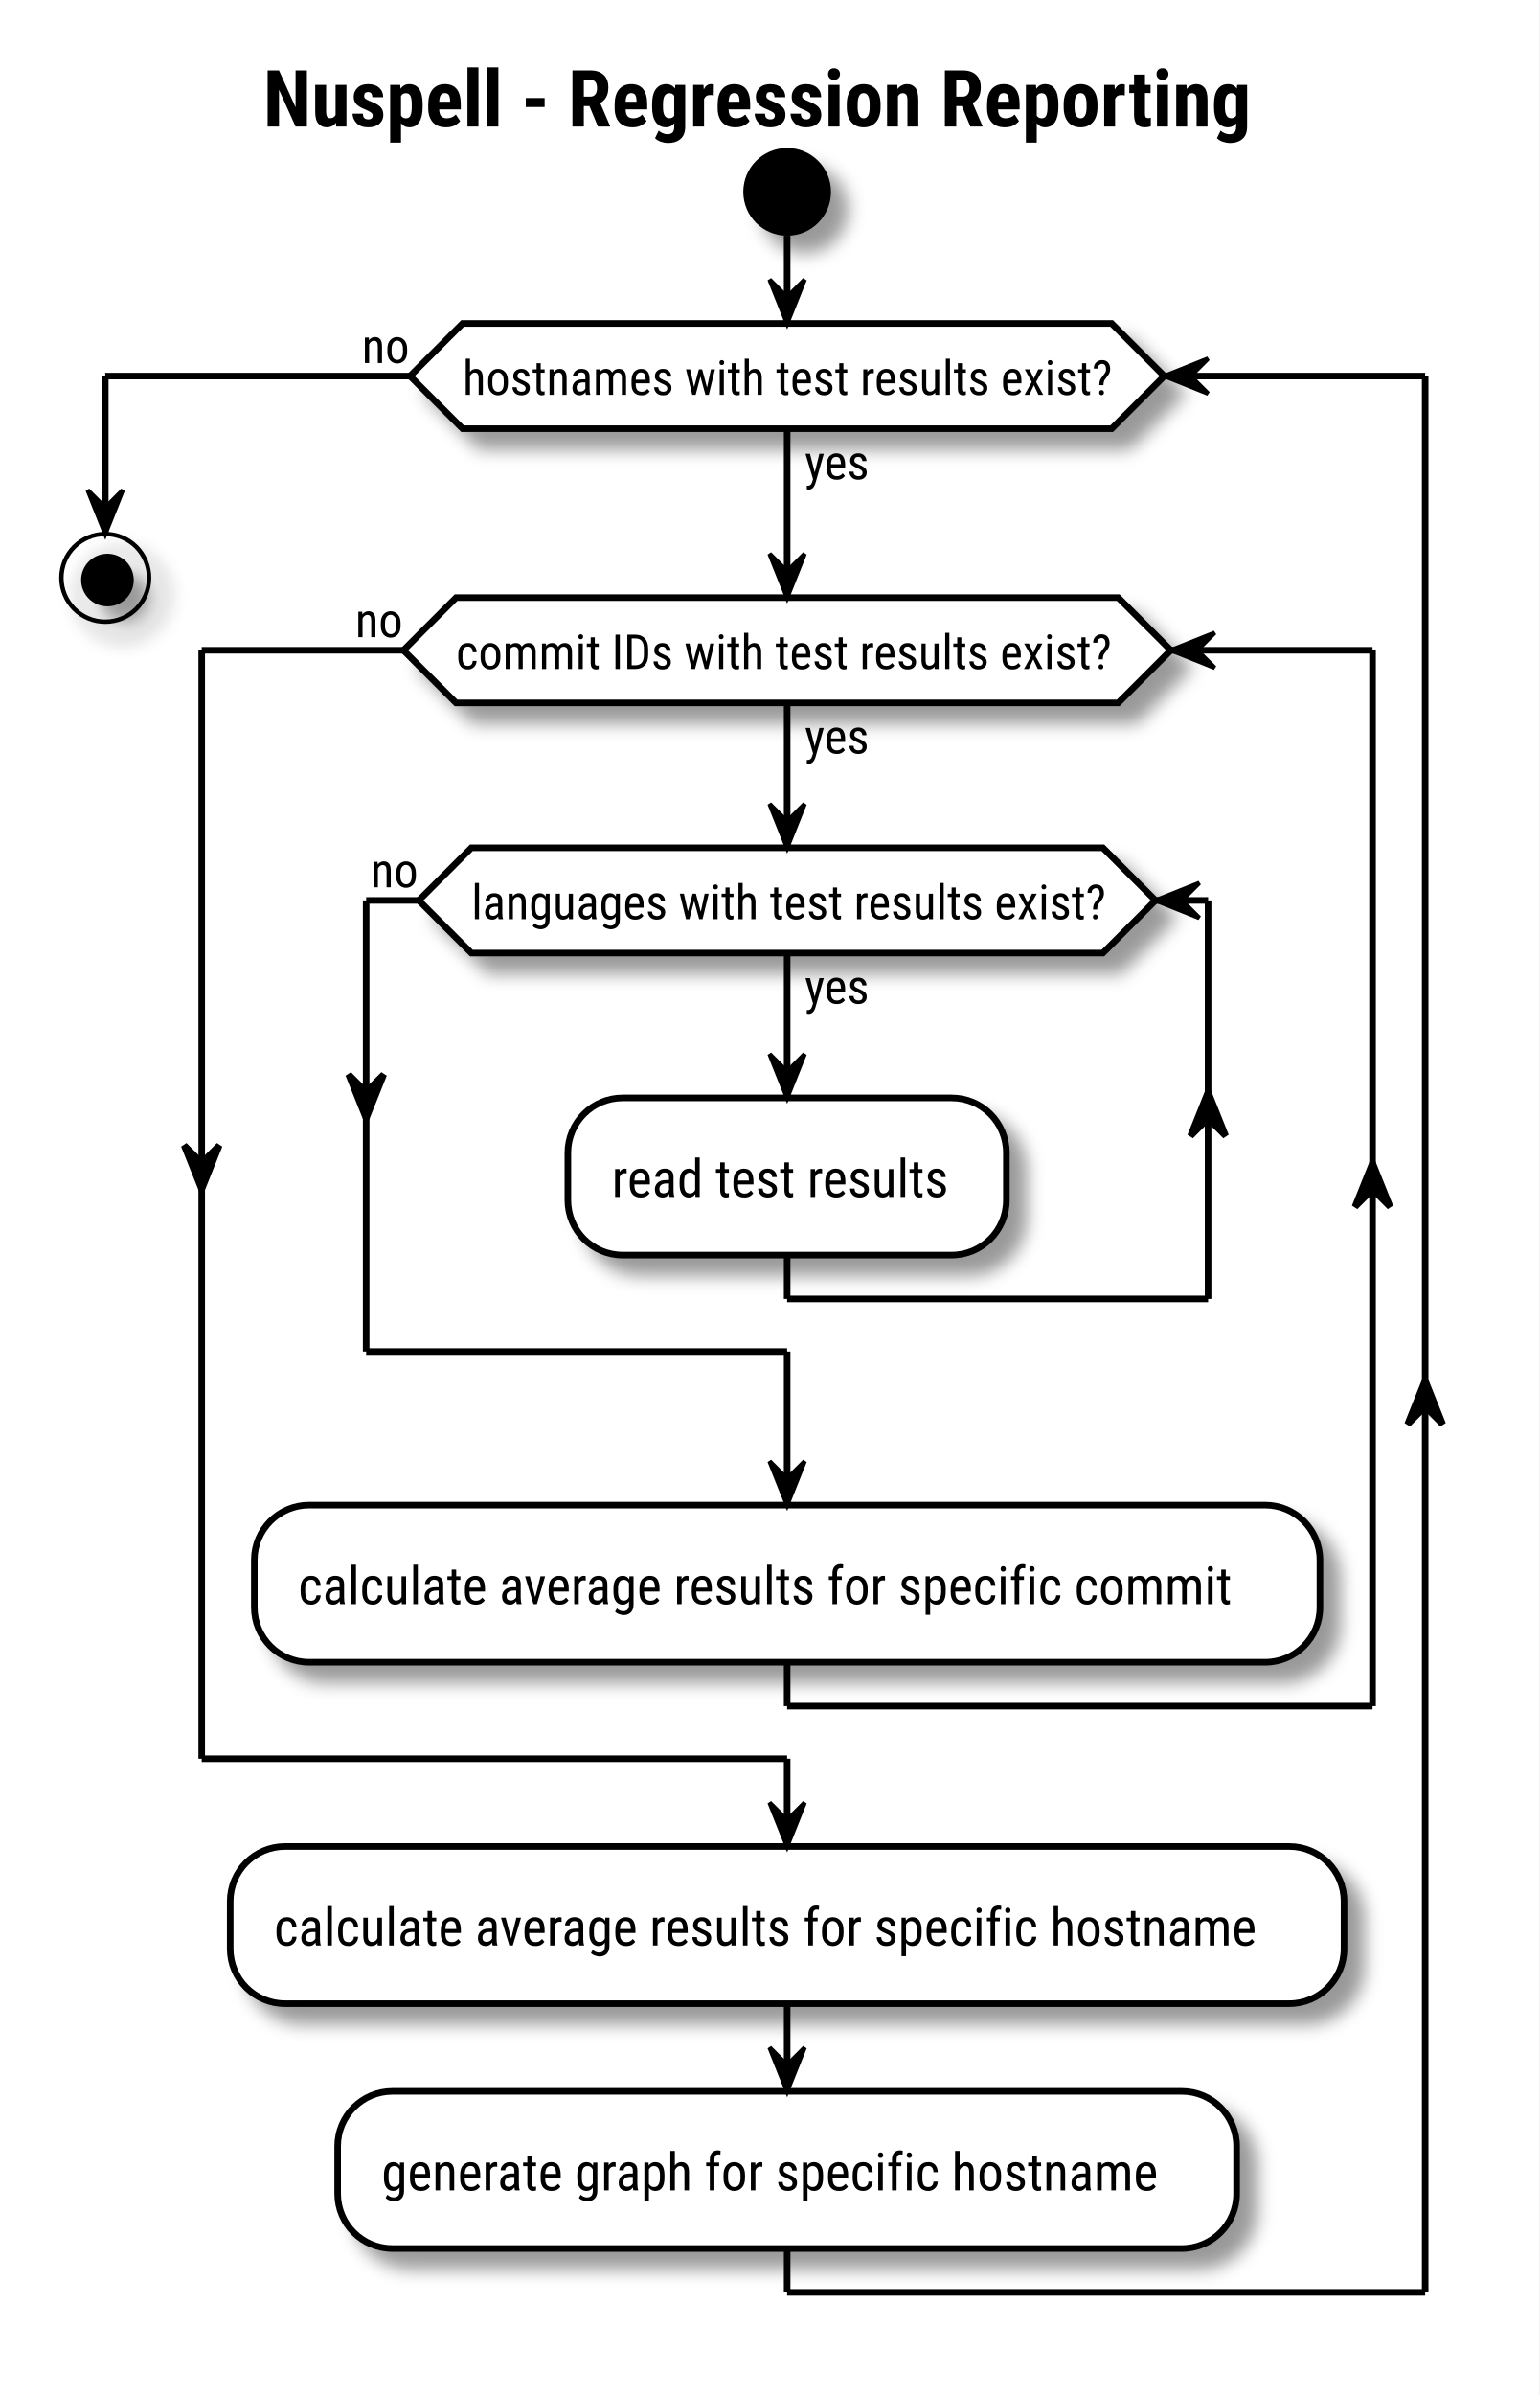
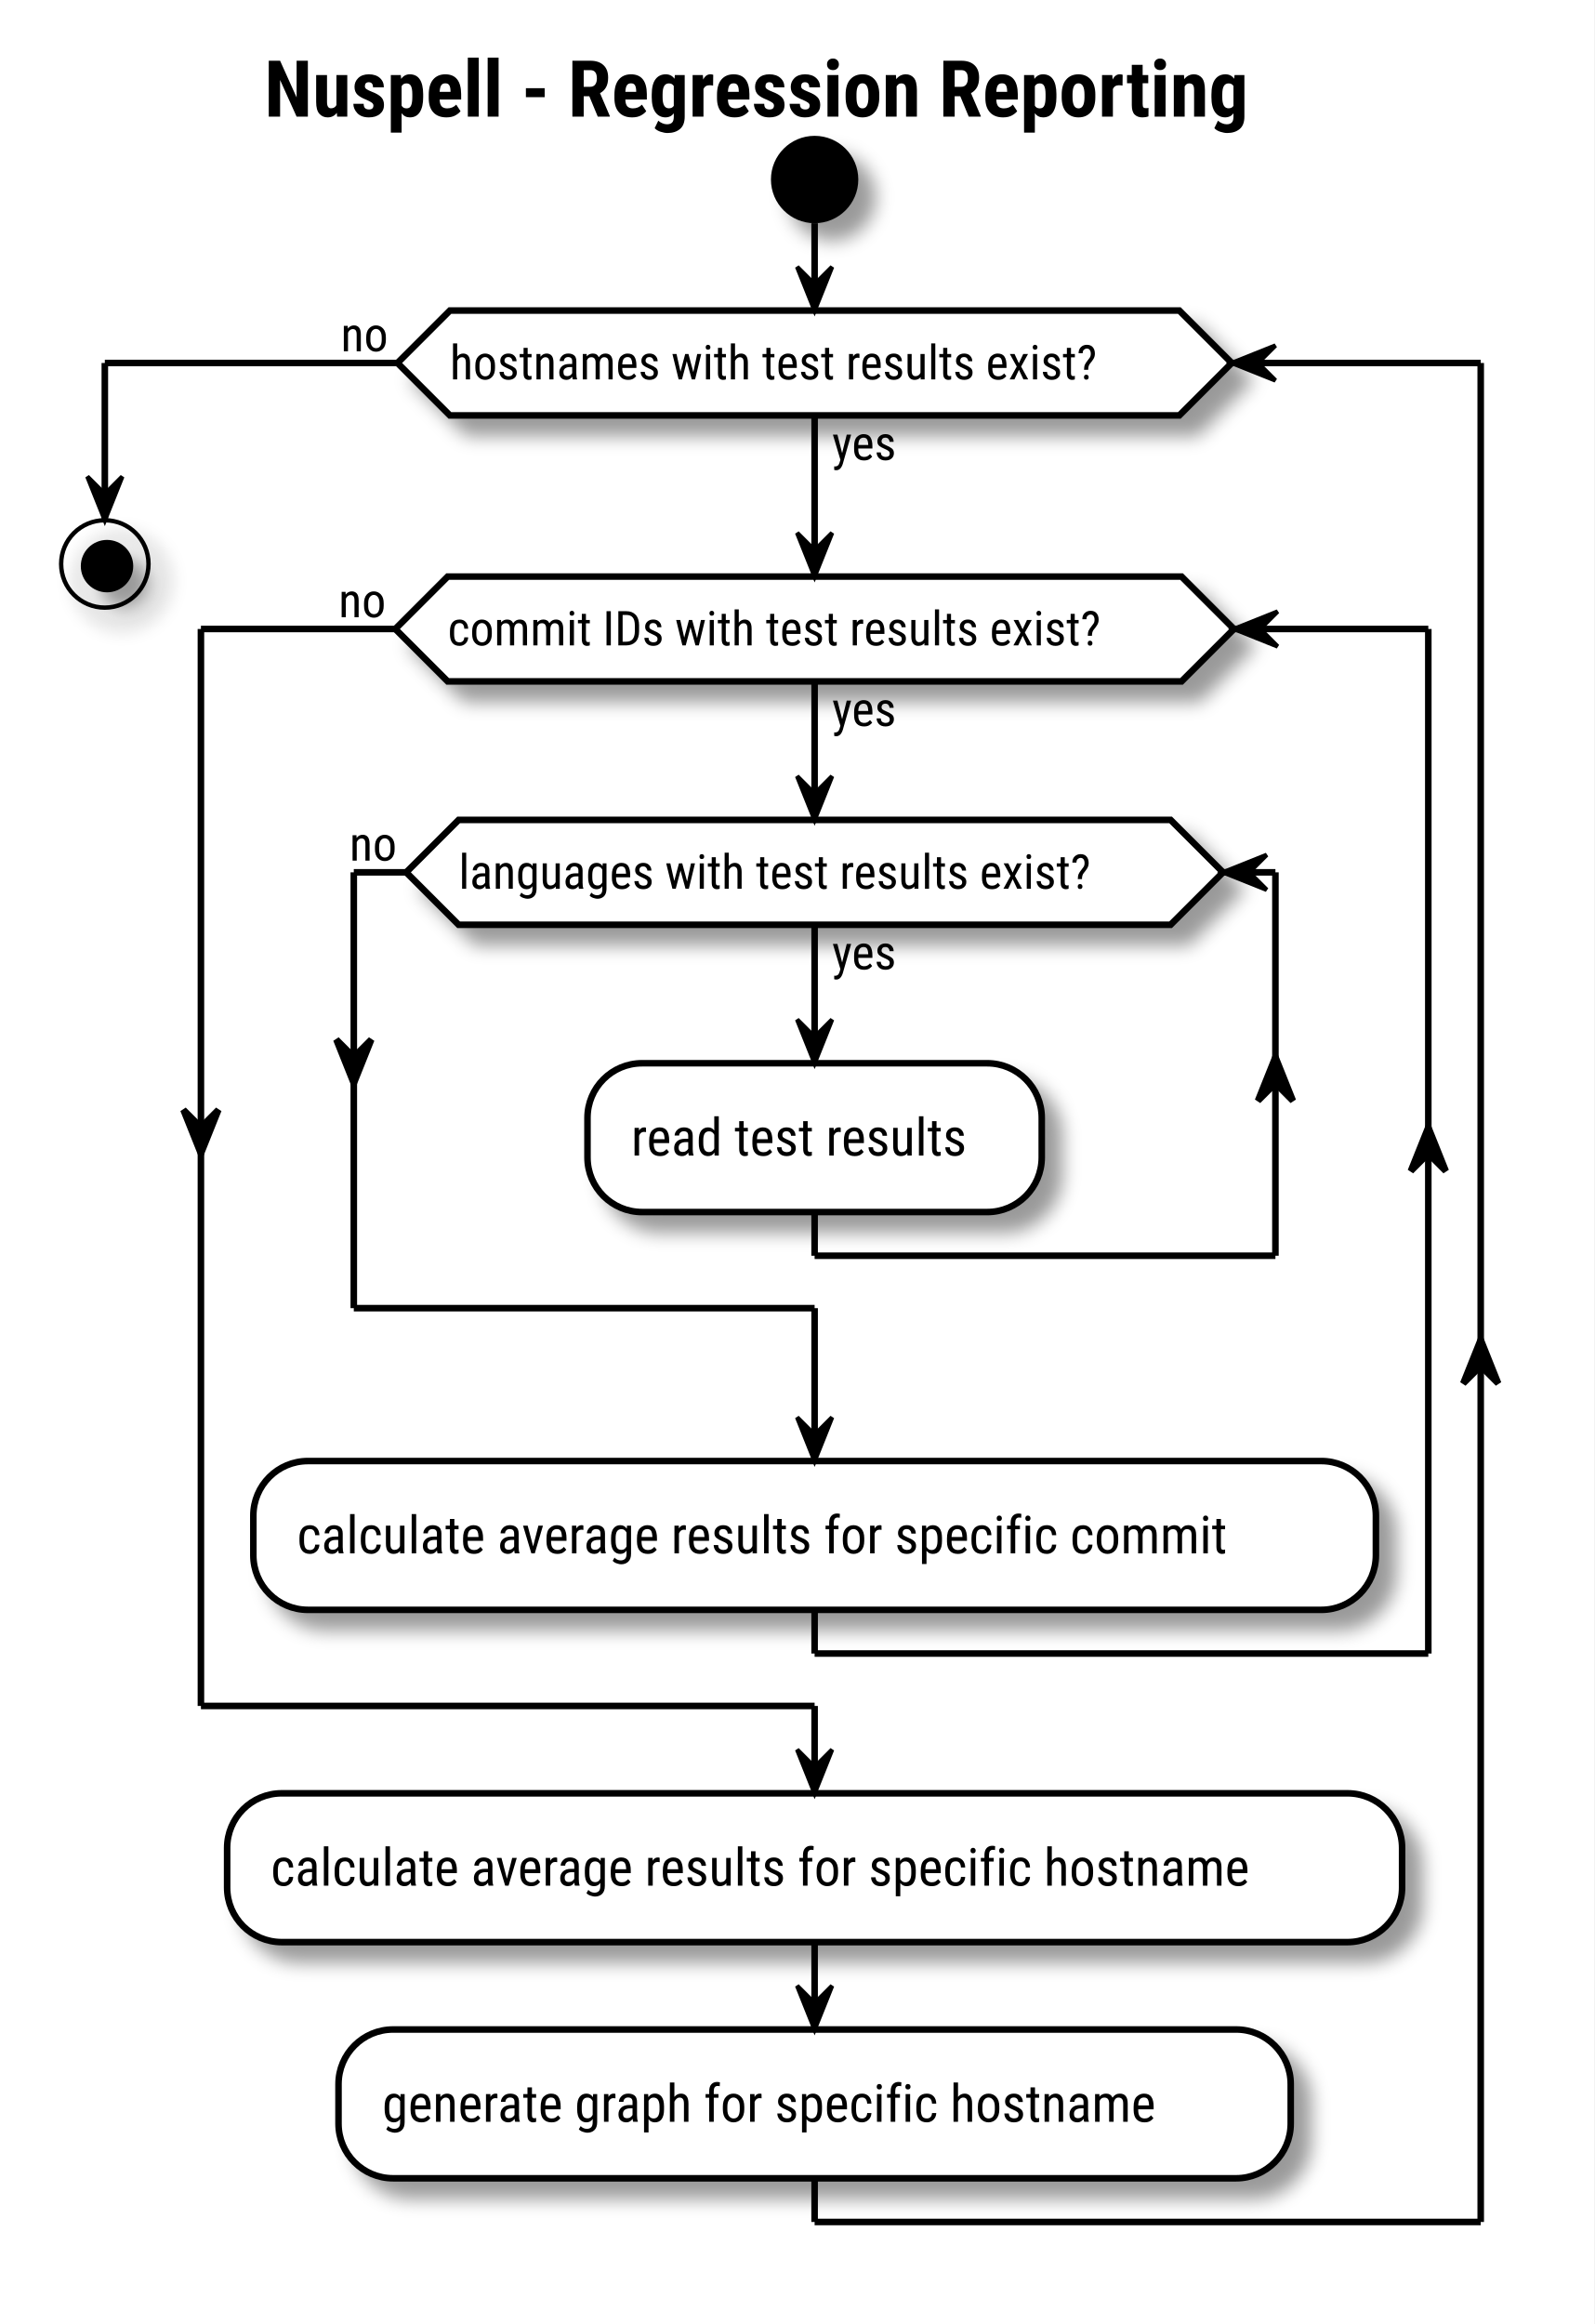
- <svg xmlns="http://www.w3.org/2000/svg" contentScriptType="application/ecmascript" contentStyleType="text/css" height="546px" preserveAspectRatio="none" style="width:351px;height:546px;" version="1.1" viewBox="0 0 351 546" width="351px" zoomAndPan="magnify">
+ <svg xmlns="http://www.w3.org/2000/svg" contentScriptType="application/ecmascript" contentStyleType="text/css" height="532px" preserveAspectRatio="none" style="width:365px;height:532px;" version="1.1" viewBox="0 0 365 532" width="365px" zoomAndPan="magnify">
  <defs>
    <linearGradient id="gn96x2hisgvcu0" x1="0%" x2="100%" y1="50%" y2="50%">
      <stop offset="0%" stop-color="#FFFFFF" />
      <stop offset="100%" stop-color="#FFFFFF" />
    </linearGradient>
    <filter height="300%" id="fn96x2hisgvcu" width="300%" x="-1" y="-1">
      <feGaussianBlur result="blurOut" stdDeviation="2.0" />
      <feColorMatrix in="blurOut" result="blurOut2" type="matrix" values="0 0 0 0 0 0 0 0 0 0 0 0 0 0 0 0 0 0 .4 0" />
      <feOffset dx="4.0" dy="4.0" in="blurOut2" result="blurOut3" />
      <feBlend in="SourceGraphic" in2="blurOut3" mode="normal" />
    </filter>
  </defs>
  <g>
-     <rect fill="url(#gn96x2hisgvcu0)" height="546" style="stroke: none; stroke-width: 1.0;" width="351" x="0" y="0" />
-     <text fill="#000000" font-family="Roboto Condensed" font-size="18" font-weight="bold" lengthAdjust="spacingAndGlyphs" textLength="229" x="60" y="28.861">Nuspell - Regression Reporting</text>
-     <ellipse cx="179.5" cy="43.739" fill="#000000" filter="url(#fn96x2hisgvcu)" rx="10" ry="10" style="stroke: none; stroke-width: 1.0;" />
-     <rect fill="#FFFFFF" filter="url(#fn96x2hisgvcu)" height="35.826" rx="12.5" ry="12.5" style="stroke: #000000; stroke-width: 1.5;" width="100" x="129.5" y="250.299" />
-     <text fill="#000000" font-family="Roboto Condensed" font-size="12" lengthAdjust="spacingAndGlyphs" textLength="80" x="139.5" y="272.873">read test results</text>
-     <polygon fill="#FFFFFF" filter="url(#fn96x2hisgvcu)" points="107.5,193.273,251.5,193.273,263.5,205.273,251.5,217.273,107.5,217.273,95.5,205.273,107.5,193.273" style="stroke: #000000; stroke-width: 1.5;" />
-     <text fill="#000000" font-family="Roboto Condensed" font-size="11" lengthAdjust="spacingAndGlyphs" textLength="15" x="183.5" y="228.799">yes</text>
-     <text fill="#000000" font-family="Roboto Condensed" font-size="11" lengthAdjust="spacingAndGlyphs" textLength="144" x="107.5" y="209.546">languages with test results exist?</text>
-     <text fill="#000000" font-family="Roboto Condensed" font-size="11" lengthAdjust="spacingAndGlyphs" textLength="11" x="84.5" y="202.292">no</text>
-     <rect fill="#FFFFFF" filter="url(#fn96x2hisgvcu)" height="35.826" rx="12.5" ry="12.5" style="stroke: #000000; stroke-width: 1.5;" width="243" x="58" y="343.125" />
-     <text fill="#000000" font-family="Roboto Condensed" font-size="12" lengthAdjust="spacingAndGlyphs" textLength="223" x="68" y="365.7">calculate average results for specific commit</text>
-     <polygon fill="#FFFFFF" filter="url(#fn96x2hisgvcu)" points="104,136.247,255,136.247,267,148.247,255,160.247,104,160.247,92,148.247,104,136.247" style="stroke: #000000; stroke-width: 1.5;" />
-     <text fill="#000000" font-family="Roboto Condensed" font-size="11" lengthAdjust="spacingAndGlyphs" textLength="15" x="183.5" y="171.773">yes</text>
-     <text fill="#000000" font-family="Roboto Condensed" font-size="11" lengthAdjust="spacingAndGlyphs" textLength="151" x="104" y="152.519">commit IDs with test results exist?</text>
-     <text fill="#000000" font-family="Roboto Condensed" font-size="11" lengthAdjust="spacingAndGlyphs" textLength="11" x="81" y="145.266">no</text>
-     <rect fill="#FFFFFF" filter="url(#fn96x2hisgvcu)" height="35.826" rx="12.5" ry="12.5" style="stroke: #000000; stroke-width: 1.5;" width="254" x="52.5" y="420.952" />
-     <text fill="#000000" font-family="Roboto Condensed" font-size="12" lengthAdjust="spacingAndGlyphs" textLength="234" x="62.5" y="443.526">calculate average results for specific hostname</text>
-     <rect fill="#FFFFFF" filter="url(#fn96x2hisgvcu)" height="35.826" rx="12.5" ry="12.5" style="stroke: #000000; stroke-width: 1.5;" width="205" x="77" y="476.778" />
-     <text fill="#000000" font-family="Roboto Condensed" font-size="12" lengthAdjust="spacingAndGlyphs" textLength="185" x="87" y="499.352">generate graph for specific hostname</text>
-     <polygon fill="#FFFFFF" filter="url(#fn96x2hisgvcu)" points="105.5,73.739,253.5,73.739,265.5,85.739,253.5,97.739,105.5,97.739,93.5,85.739,105.5,73.739" style="stroke: #000000; stroke-width: 1.5;" />
-     <text fill="#000000" font-family="Roboto Condensed" font-size="11" lengthAdjust="spacingAndGlyphs" textLength="15" x="183.5" y="109.266">yes</text>
-     <text fill="#000000" font-family="Roboto Condensed" font-size="11" lengthAdjust="spacingAndGlyphs" textLength="148" x="105.5" y="90.012">hostnames with test results exist?</text>
-     <text fill="#000000" font-family="Roboto Condensed" font-size="11" lengthAdjust="spacingAndGlyphs" textLength="11" x="82.5" y="82.758">no</text>
-     <ellipse cx="24" cy="131.739" fill="none" filter="url(#fn96x2hisgvcu)" rx="10" ry="10" style="stroke: #000000; stroke-width: 1.0;" />
-     <ellipse cx="24.5" cy="132.239" fill="#000000" filter="url(#fn96x2hisgvcu)" rx="6" ry="6" style="stroke: none; stroke-width: 1.0;" />
-     <line style="stroke: #000000; stroke-width: 1.5;" x1="179.5" x2="179.5" y1="217.273" y2="250.299" />
-     <polygon fill="#000000" points="175.5,240.299,179.5,250.299,183.5,240.299,179.5,244.299" style="stroke: #000000; stroke-width: 1.0;" />
-     <line style="stroke: #000000; stroke-width: 1.5;" x1="179.5" x2="179.5" y1="286.125" y2="296.125" />
-     <line style="stroke: #000000; stroke-width: 1.5;" x1="179.5" x2="275.5" y1="296.125" y2="296.125" />
-     <polygon fill="#000000" points="271.5,258.959,275.5,248.959,279.5,258.959,275.5,254.959" style="stroke: #000000; stroke-width: 1.5;" />
-     <line style="stroke: #000000; stroke-width: 1.5;" x1="275.5" x2="275.5" y1="205.273" y2="296.125" />
-     <line style="stroke: #000000; stroke-width: 1.5;" x1="275.5" x2="263.5" y1="205.273" y2="205.273" />
-     <polygon fill="#000000" points="273.5,201.273,263.5,205.273,273.5,209.273,269.5,205.273" style="stroke: #000000; stroke-width: 1.0;" />
-     <line style="stroke: #000000; stroke-width: 1.5;" x1="95.5" x2="83.5" y1="205.273" y2="205.273" />
-     <polygon fill="#000000" points="79.5,244.959,83.5,254.959,87.5,244.959,83.5,248.959" style="stroke: #000000; stroke-width: 1.5;" />
-     <line style="stroke: #000000; stroke-width: 1.5;" x1="83.5" x2="83.5" y1="205.273" y2="308.125" />
-     <line style="stroke: #000000; stroke-width: 1.5;" x1="83.5" x2="179.5" y1="308.125" y2="308.125" />
-     <line style="stroke: #000000; stroke-width: 1.5;" x1="179.5" x2="179.5" y1="308.125" y2="343.125" />
-     <polygon fill="#000000" points="175.5,333.125,179.5,343.125,183.5,333.125,179.5,337.125" style="stroke: #000000; stroke-width: 1.0;" />
-     <line style="stroke: #000000; stroke-width: 1.5;" x1="179.5" x2="179.5" y1="160.247" y2="193.273" />
-     <polygon fill="#000000" points="175.5,183.273,179.5,193.273,183.5,183.273,179.5,187.273" style="stroke: #000000; stroke-width: 1.0;" />
-     <line style="stroke: #000000; stroke-width: 1.5;" x1="179.5" x2="179.5" y1="378.952" y2="388.952" />
-     <line style="stroke: #000000; stroke-width: 1.5;" x1="179.5" x2="313" y1="388.952" y2="388.952" />
-     <polygon fill="#000000" points="309,275.118,313,265.118,317,275.118,313,271.118" style="stroke: #000000; stroke-width: 1.5;" />
-     <line style="stroke: #000000; stroke-width: 1.5;" x1="313" x2="313" y1="148.247" y2="388.952" />
-     <line style="stroke: #000000; stroke-width: 1.5;" x1="313" x2="267" y1="148.247" y2="148.247" />
-     <polygon fill="#000000" points="277,144.247,267,148.247,277,152.247,273,148.247" style="stroke: #000000; stroke-width: 1.0;" />
-     <line style="stroke: #000000; stroke-width: 1.5;" x1="92" x2="46" y1="148.247" y2="148.247" />
-     <polygon fill="#000000" points="42,261.118,46,271.118,50,261.118,46,265.118" style="stroke: #000000; stroke-width: 1.5;" />
-     <line style="stroke: #000000; stroke-width: 1.5;" x1="46" x2="46" y1="148.247" y2="400.952" />
-     <line style="stroke: #000000; stroke-width: 1.5;" x1="46" x2="179.5" y1="400.952" y2="400.952" />
-     <line style="stroke: #000000; stroke-width: 1.5;" x1="179.5" x2="179.5" y1="400.952" y2="420.952" />
-     <polygon fill="#000000" points="175.5,410.952,179.5,420.952,183.5,410.952,179.5,414.952" style="stroke: #000000; stroke-width: 1.0;" />
-     <line style="stroke: #000000; stroke-width: 1.5;" x1="179.5" x2="179.5" y1="456.778" y2="476.778" />
-     <polygon fill="#000000" points="175.5,466.778,179.5,476.778,183.5,466.778,179.5,470.778" style="stroke: #000000; stroke-width: 1.0;" />
-     <line style="stroke: #000000; stroke-width: 1.5;" x1="179.5" x2="179.5" y1="97.739" y2="136.247" />
-     <polygon fill="#000000" points="175.5,126.247,179.5,136.247,183.5,126.247,179.5,130.247" style="stroke: #000000; stroke-width: 1.0;" />
-     <line style="stroke: #000000; stroke-width: 1.5;" x1="179.5" x2="179.5" y1="512.604" y2="522.604" />
-     <line style="stroke: #000000; stroke-width: 1.5;" x1="179.5" x2="325" y1="522.604" y2="522.604" />
-     <polygon fill="#000000" points="321,324.691,325,314.691,329,324.691,325,320.691" style="stroke: #000000; stroke-width: 1.5;" />
-     <line style="stroke: #000000; stroke-width: 1.5;" x1="325" x2="325" y1="85.739" y2="522.604" />
-     <line style="stroke: #000000; stroke-width: 1.5;" x1="325" x2="265.5" y1="85.739" y2="85.739" />
-     <polygon fill="#000000" points="275.5,81.739,265.5,85.739,275.5,89.739,271.5,85.739" style="stroke: #000000; stroke-width: 1.0;" />
-     <line style="stroke: #000000; stroke-width: 1.5;" x1="93.5" x2="24" y1="85.739" y2="85.739" />
-     <line style="stroke: #000000; stroke-width: 1.5;" x1="24" x2="24" y1="85.739" y2="121.739" />
-     <polygon fill="#000000" points="20,111.739,24,121.739,28,111.739,24,115.739" style="stroke: #000000; stroke-width: 1.0;" />
-     <line style="stroke: #000000; stroke-width: 1.5;" x1="179.5" x2="179.5" y1="53.739" y2="73.739" />
-     <polygon fill="#000000" points="175.5,63.739,179.5,73.739,183.5,63.739,179.5,67.739" style="stroke: #000000; stroke-width: 1.0;" />
+     <rect fill="url(#gn96x2hisgvcu0)" height="532" style="stroke: none; stroke-width: 1.0;" width="365" x="0" y="0" />
+     <text fill="#000000" font-family="Roboto Condensed" font-size="18" font-weight="bold" lengthAdjust="spacingAndGlyphs" textLength="242" x="60.5" y="26.699">Nuspell - Regression Reporting</text>
+     <ellipse cx="186.5" cy="41.094" fill="#000000" filter="url(#fn96x2hisgvcu)" rx="10" ry="10" style="stroke: none; stroke-width: 1.0;" />
+     <rect fill="#FFFFFF" filter="url(#fn96x2hisgvcu)" height="34.062" rx="12.5" ry="12.5" style="stroke: #000000; stroke-width: 1.5;" width="104" x="134.5" y="243.394" />
+     <text fill="#000000" font-family="Roboto Condensed" font-size="12" lengthAdjust="spacingAndGlyphs" textLength="84" x="144.5" y="264.527">read test results</text>
+     <polygon fill="#FFFFFF" filter="url(#fn96x2hisgvcu)" points="105,187.69,268,187.69,280,199.69,268,211.69,105,211.69,93,199.69,105,187.69" style="stroke: #000000; stroke-width: 1.5;" />
+     <text fill="#000000" font-family="Roboto Condensed" font-size="11" lengthAdjust="spacingAndGlyphs" textLength="17" x="190.5" y="221.894">yes</text>
+     <text fill="#000000" font-family="Roboto Condensed" font-size="11" lengthAdjust="spacingAndGlyphs" textLength="163" x="105" y="203.449">languages with test results exist?</text>
+     <text fill="#000000" font-family="Roboto Condensed" font-size="11" lengthAdjust="spacingAndGlyphs" textLength="13" x="80" y="197.004">no</text>
+     <rect fill="#FFFFFF" filter="url(#fn96x2hisgvcu)" height="34.062" rx="12.5" ry="12.5" style="stroke: #000000; stroke-width: 1.5;" width="257" x="58" y="334.457" />
+     <text fill="#000000" font-family="Roboto Condensed" font-size="12" lengthAdjust="spacingAndGlyphs" textLength="237" x="68" y="355.59">calculate average results for specific commit</text>
+     <polygon fill="#FFFFFF" filter="url(#fn96x2hisgvcu)" points="102.5,131.984,270.5,131.984,282.5,143.984,270.5,155.984,102.5,155.984,90.5,143.984,102.5,131.984" style="stroke: #000000; stroke-width: 1.5;" />
+     <text fill="#000000" font-family="Roboto Condensed" font-size="11" lengthAdjust="spacingAndGlyphs" textLength="17" x="190.5" y="166.19">yes</text>
+     <text fill="#000000" font-family="Roboto Condensed" font-size="11" lengthAdjust="spacingAndGlyphs" textLength="168" x="102.5" y="147.744">commit IDs with test results exist?</text>
+     <text fill="#000000" font-family="Roboto Condensed" font-size="11" lengthAdjust="spacingAndGlyphs" textLength="13" x="77.5" y="141.299">no</text>
+     <rect fill="#FFFFFF" filter="url(#fn96x2hisgvcu)" height="34.062" rx="12.5" ry="12.5" style="stroke: #000000; stroke-width: 1.5;" width="269" x="52" y="410.519" />
+     <text fill="#000000" font-family="Roboto Condensed" font-size="12" lengthAdjust="spacingAndGlyphs" textLength="249" x="62" y="431.652">calculate average results for specific hostname</text>
+     <rect fill="#FFFFFF" filter="url(#fn96x2hisgvcu)" height="34.062" rx="12.5" ry="12.5" style="stroke: #000000; stroke-width: 1.5;" width="218" x="77.5" y="464.582" />
+     <text fill="#000000" font-family="Roboto Condensed" font-size="12" lengthAdjust="spacingAndGlyphs" textLength="198" x="87.5" y="485.715">generate graph for specific hostname</text>
+     <polygon fill="#FFFFFF" filter="url(#fn96x2hisgvcu)" points="103,71.094,270,71.094,282,83.094,270,95.094,103,95.094,91,83.094,103,71.094" style="stroke: #000000; stroke-width: 1.5;" />
+     <text fill="#000000" font-family="Roboto Condensed" font-size="11" lengthAdjust="spacingAndGlyphs" textLength="17" x="190.5" y="105.299">yes</text>
+     <text fill="#000000" font-family="Roboto Condensed" font-size="11" lengthAdjust="spacingAndGlyphs" textLength="167" x="103" y="86.853">hostnames with test results exist?</text>
+     <text fill="#000000" font-family="Roboto Condensed" font-size="11" lengthAdjust="spacingAndGlyphs" textLength="13" x="78" y="80.408">no</text>
+     <ellipse cx="24" cy="129.094" fill="none" filter="url(#fn96x2hisgvcu)" rx="10" ry="10" style="stroke: #000000; stroke-width: 1.0;" />
+     <ellipse cx="24.5" cy="129.594" fill="#000000" filter="url(#fn96x2hisgvcu)" rx="6" ry="6" style="stroke: none; stroke-width: 1.0;" />
+     <line style="stroke: #000000; stroke-width: 1.5;" x1="186.5" x2="186.5" y1="211.69" y2="243.394" />
+     <polygon fill="#000000" points="182.5,233.394,186.5,243.394,190.5,233.394,186.5,237.394" style="stroke: #000000; stroke-width: 1.0;" />
+     <line style="stroke: #000000; stroke-width: 1.5;" x1="186.5" x2="186.5" y1="277.457" y2="287.457" />
+     <line style="stroke: #000000; stroke-width: 1.5;" x1="186.5" x2="292" y1="287.457" y2="287.457" />
+     <polygon fill="#000000" points="288,251.981,292,241.981,296,251.981,292,247.981" style="stroke: #000000; stroke-width: 1.5;" />
+     <line style="stroke: #000000; stroke-width: 1.5;" x1="292" x2="292" y1="199.69" y2="287.457" />
+     <line style="stroke: #000000; stroke-width: 1.5;" x1="292" x2="280" y1="199.69" y2="199.69" />
+     <polygon fill="#000000" points="290,195.69,280,199.69,290,203.69,286,199.69" style="stroke: #000000; stroke-width: 1.0;" />
+     <line style="stroke: #000000; stroke-width: 1.5;" x1="93" x2="81" y1="199.69" y2="199.69" />
+     <polygon fill="#000000" points="77,237.981,81,247.981,85,237.981,81,241.981" style="stroke: #000000; stroke-width: 1.5;" />
+     <line style="stroke: #000000; stroke-width: 1.5;" x1="81" x2="81" y1="199.69" y2="299.457" />
+     <line style="stroke: #000000; stroke-width: 1.5;" x1="81" x2="186.5" y1="299.457" y2="299.457" />
+     <line style="stroke: #000000; stroke-width: 1.5;" x1="186.5" x2="186.5" y1="299.457" y2="334.457" />
+     <polygon fill="#000000" points="182.5,324.457,186.5,334.457,190.5,324.457,186.5,328.457" style="stroke: #000000; stroke-width: 1.0;" />
+     <line style="stroke: #000000; stroke-width: 1.5;" x1="186.5" x2="186.5" y1="155.984" y2="187.69" />
+     <polygon fill="#000000" points="182.5,177.69,186.5,187.69,190.5,177.69,186.5,181.69" style="stroke: #000000; stroke-width: 1.0;" />
+     <line style="stroke: #000000; stroke-width: 1.5;" x1="186.5" x2="186.5" y1="368.519" y2="378.519" />
+     <line style="stroke: #000000; stroke-width: 1.5;" x1="186.5" x2="327" y1="378.519" y2="378.519" />
+     <polygon fill="#000000" points="323,268.066,327,258.066,331,268.066,327,264.066" style="stroke: #000000; stroke-width: 1.5;" />
+     <line style="stroke: #000000; stroke-width: 1.5;" x1="327" x2="327" y1="143.984" y2="378.519" />
+     <line style="stroke: #000000; stroke-width: 1.5;" x1="327" x2="282.5" y1="143.984" y2="143.984" />
+     <polygon fill="#000000" points="292.5,139.984,282.5,143.984,292.5,147.984,288.5,143.984" style="stroke: #000000; stroke-width: 1.0;" />
+     <line style="stroke: #000000; stroke-width: 1.5;" x1="90.5" x2="46" y1="143.984" y2="143.984" />
+     <polygon fill="#000000" points="42,254.066,46,264.066,50,254.066,46,258.066" style="stroke: #000000; stroke-width: 1.5;" />
+     <line style="stroke: #000000; stroke-width: 1.5;" x1="46" x2="46" y1="143.984" y2="390.519" />
+     <line style="stroke: #000000; stroke-width: 1.5;" x1="46" x2="186.5" y1="390.519" y2="390.519" />
+     <line style="stroke: #000000; stroke-width: 1.5;" x1="186.5" x2="186.5" y1="390.519" y2="410.519" />
+     <polygon fill="#000000" points="182.5,400.519,186.5,410.519,190.5,400.519,186.5,404.519" style="stroke: #000000; stroke-width: 1.0;" />
+     <line style="stroke: #000000; stroke-width: 1.5;" x1="186.5" x2="186.5" y1="444.582" y2="464.582" />
+     <polygon fill="#000000" points="182.5,454.582,186.5,464.582,190.5,454.582,186.5,458.582" style="stroke: #000000; stroke-width: 1.0;" />
+     <line style="stroke: #000000; stroke-width: 1.5;" x1="186.5" x2="186.5" y1="95.094" y2="131.984" />
+     <polygon fill="#000000" points="182.5,121.984,186.5,131.984,190.5,121.984,186.5,125.984" style="stroke: #000000; stroke-width: 1.0;" />
+     <line style="stroke: #000000; stroke-width: 1.5;" x1="186.5" x2="186.5" y1="498.644" y2="508.644" />
+     <line style="stroke: #000000; stroke-width: 1.5;" x1="186.5" x2="339" y1="508.644" y2="508.644" />
+     <polygon fill="#000000" points="335,316.684,339,306.684,343,316.684,339,312.684" style="stroke: #000000; stroke-width: 1.5;" />
+     <line style="stroke: #000000; stroke-width: 1.5;" x1="339" x2="339" y1="83.094" y2="508.644" />
+     <line style="stroke: #000000; stroke-width: 1.5;" x1="339" x2="282" y1="83.094" y2="83.094" />
+     <polygon fill="#000000" points="292,79.094,282,83.094,292,87.094,288,83.094" style="stroke: #000000; stroke-width: 1.0;" />
+     <line style="stroke: #000000; stroke-width: 1.5;" x1="91" x2="24" y1="83.094" y2="83.094" />
+     <line style="stroke: #000000; stroke-width: 1.5;" x1="24" x2="24" y1="83.094" y2="119.094" />
+     <polygon fill="#000000" points="20,109.094,24,119.094,28,109.094,24,113.094" style="stroke: #000000; stroke-width: 1.0;" />
+     <line style="stroke: #000000; stroke-width: 1.5;" x1="186.5" x2="186.5" y1="51.094" y2="71.094" />
+     <polygon fill="#000000" points="182.5,61.094,186.5,71.094,190.5,61.094,186.5,65.094" style="stroke: #000000; stroke-width: 1.0;" />
  </g>
</svg>
